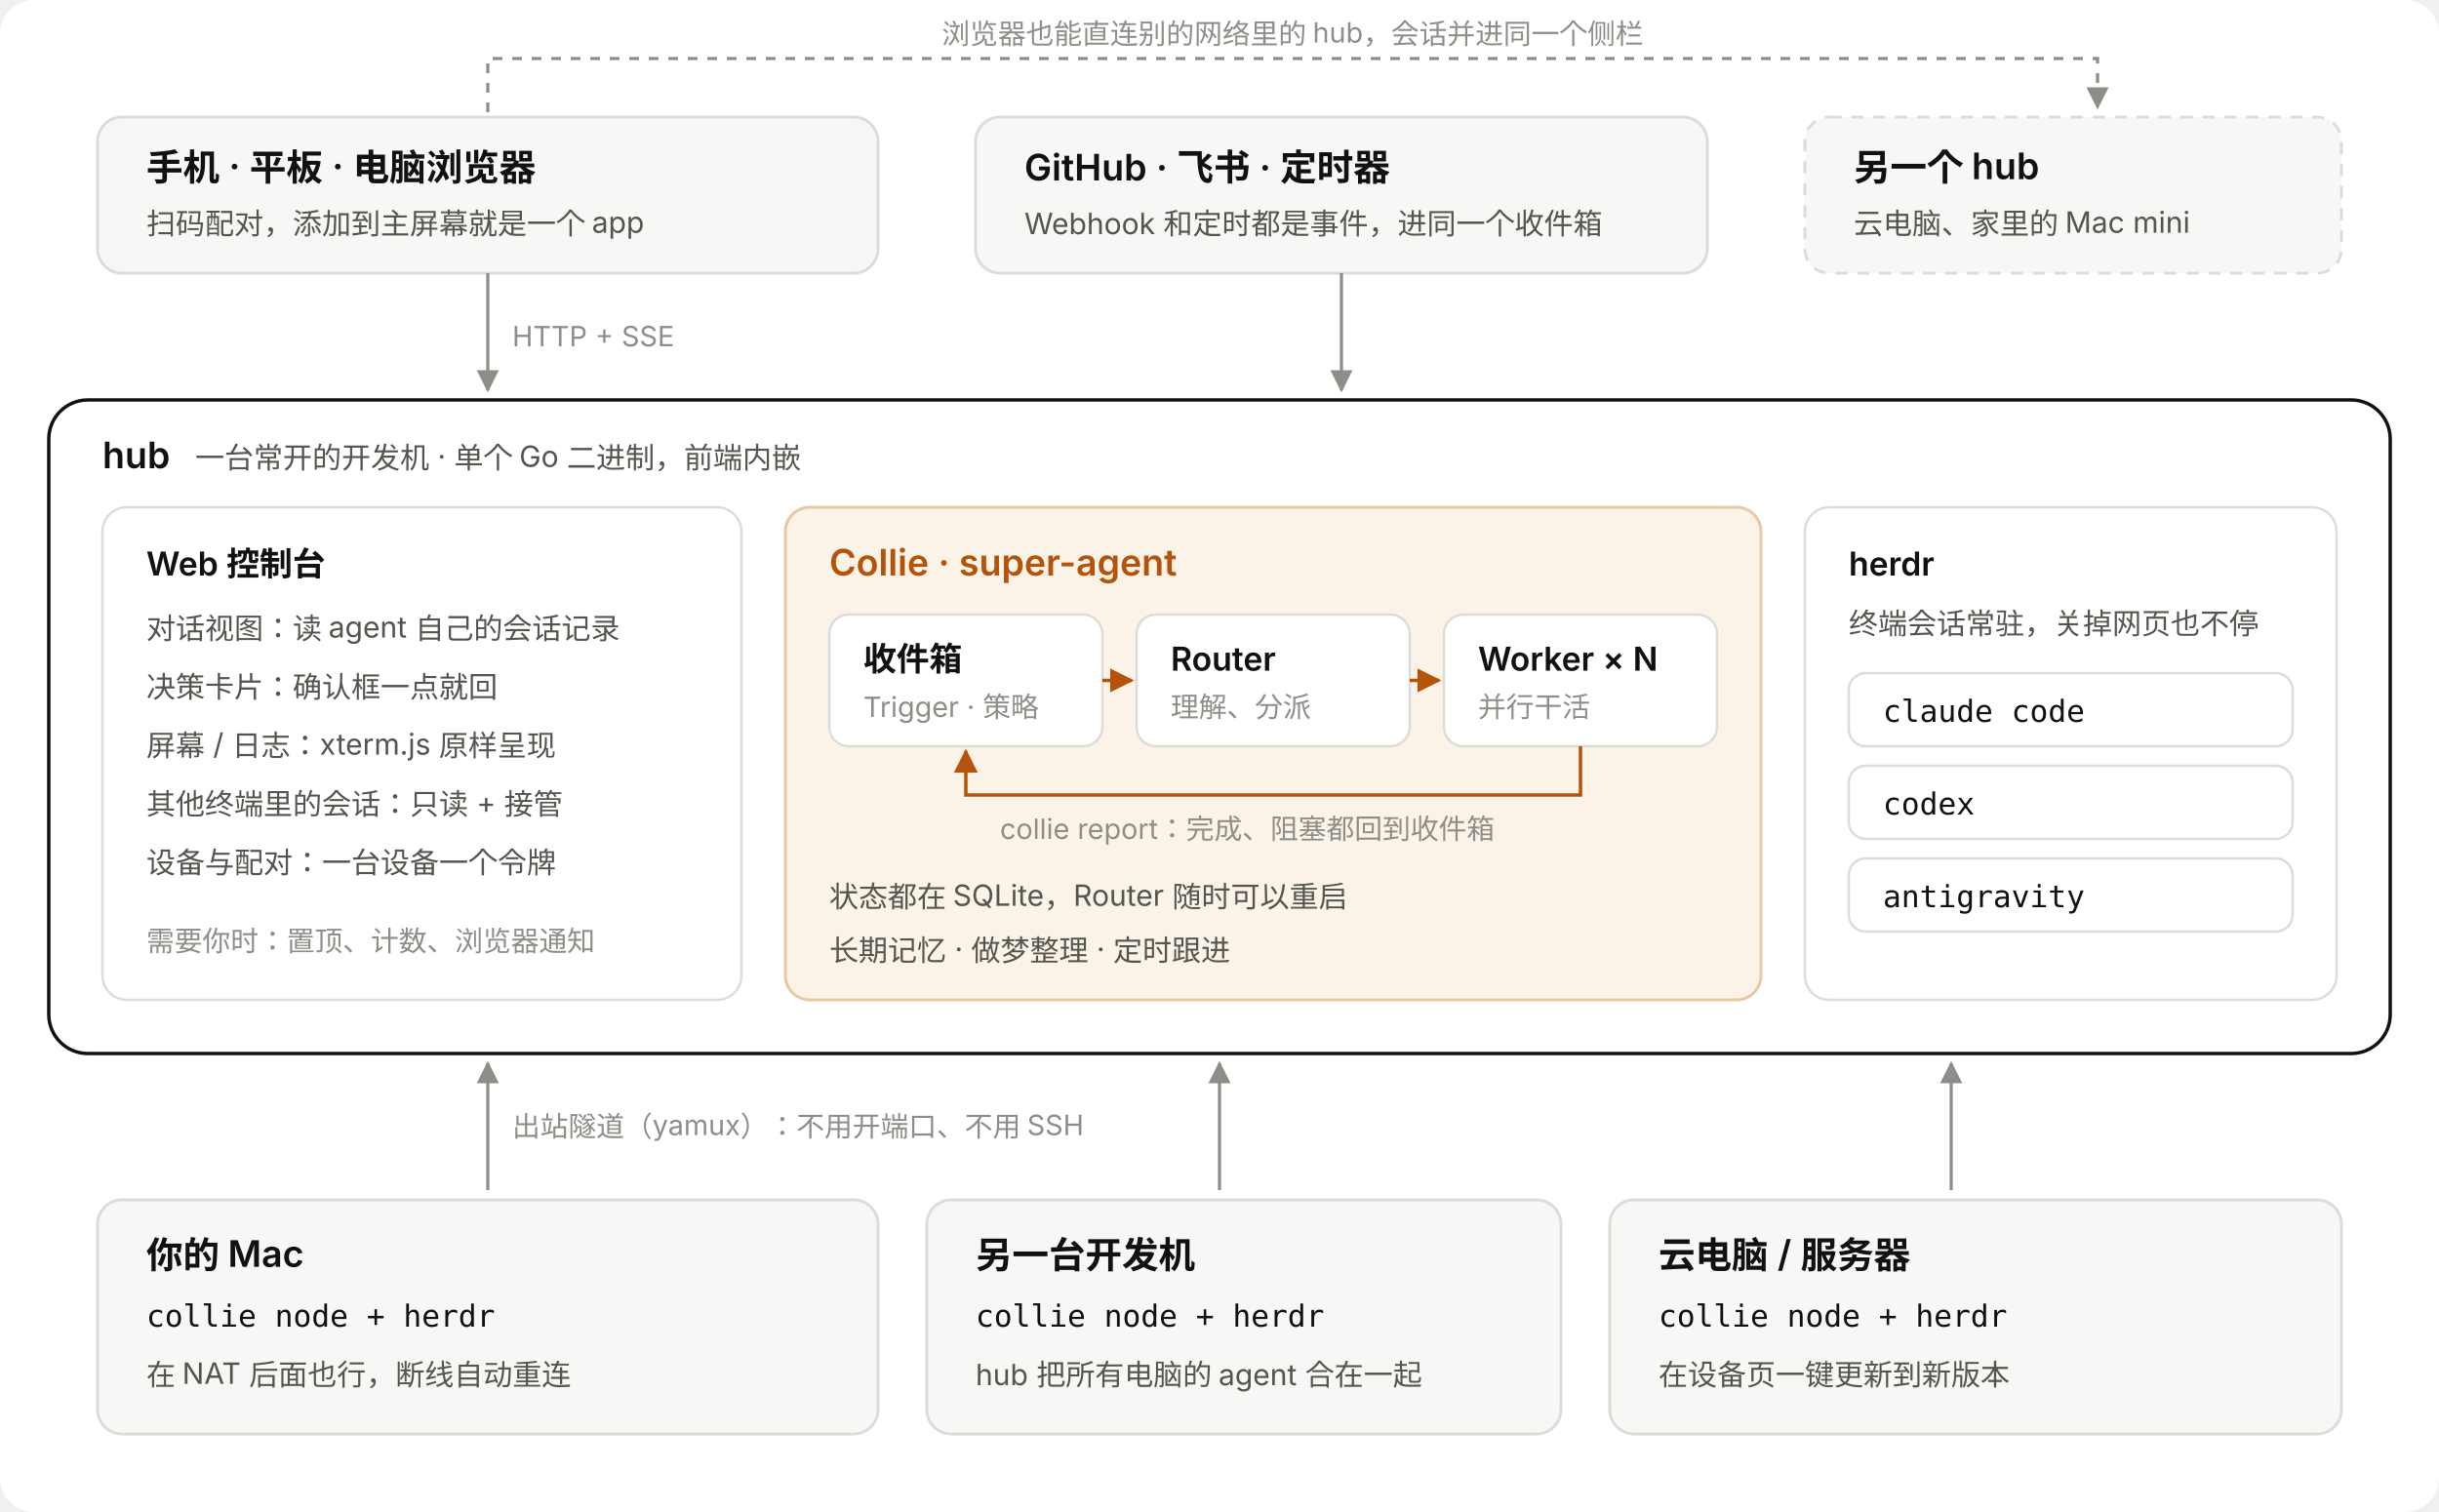
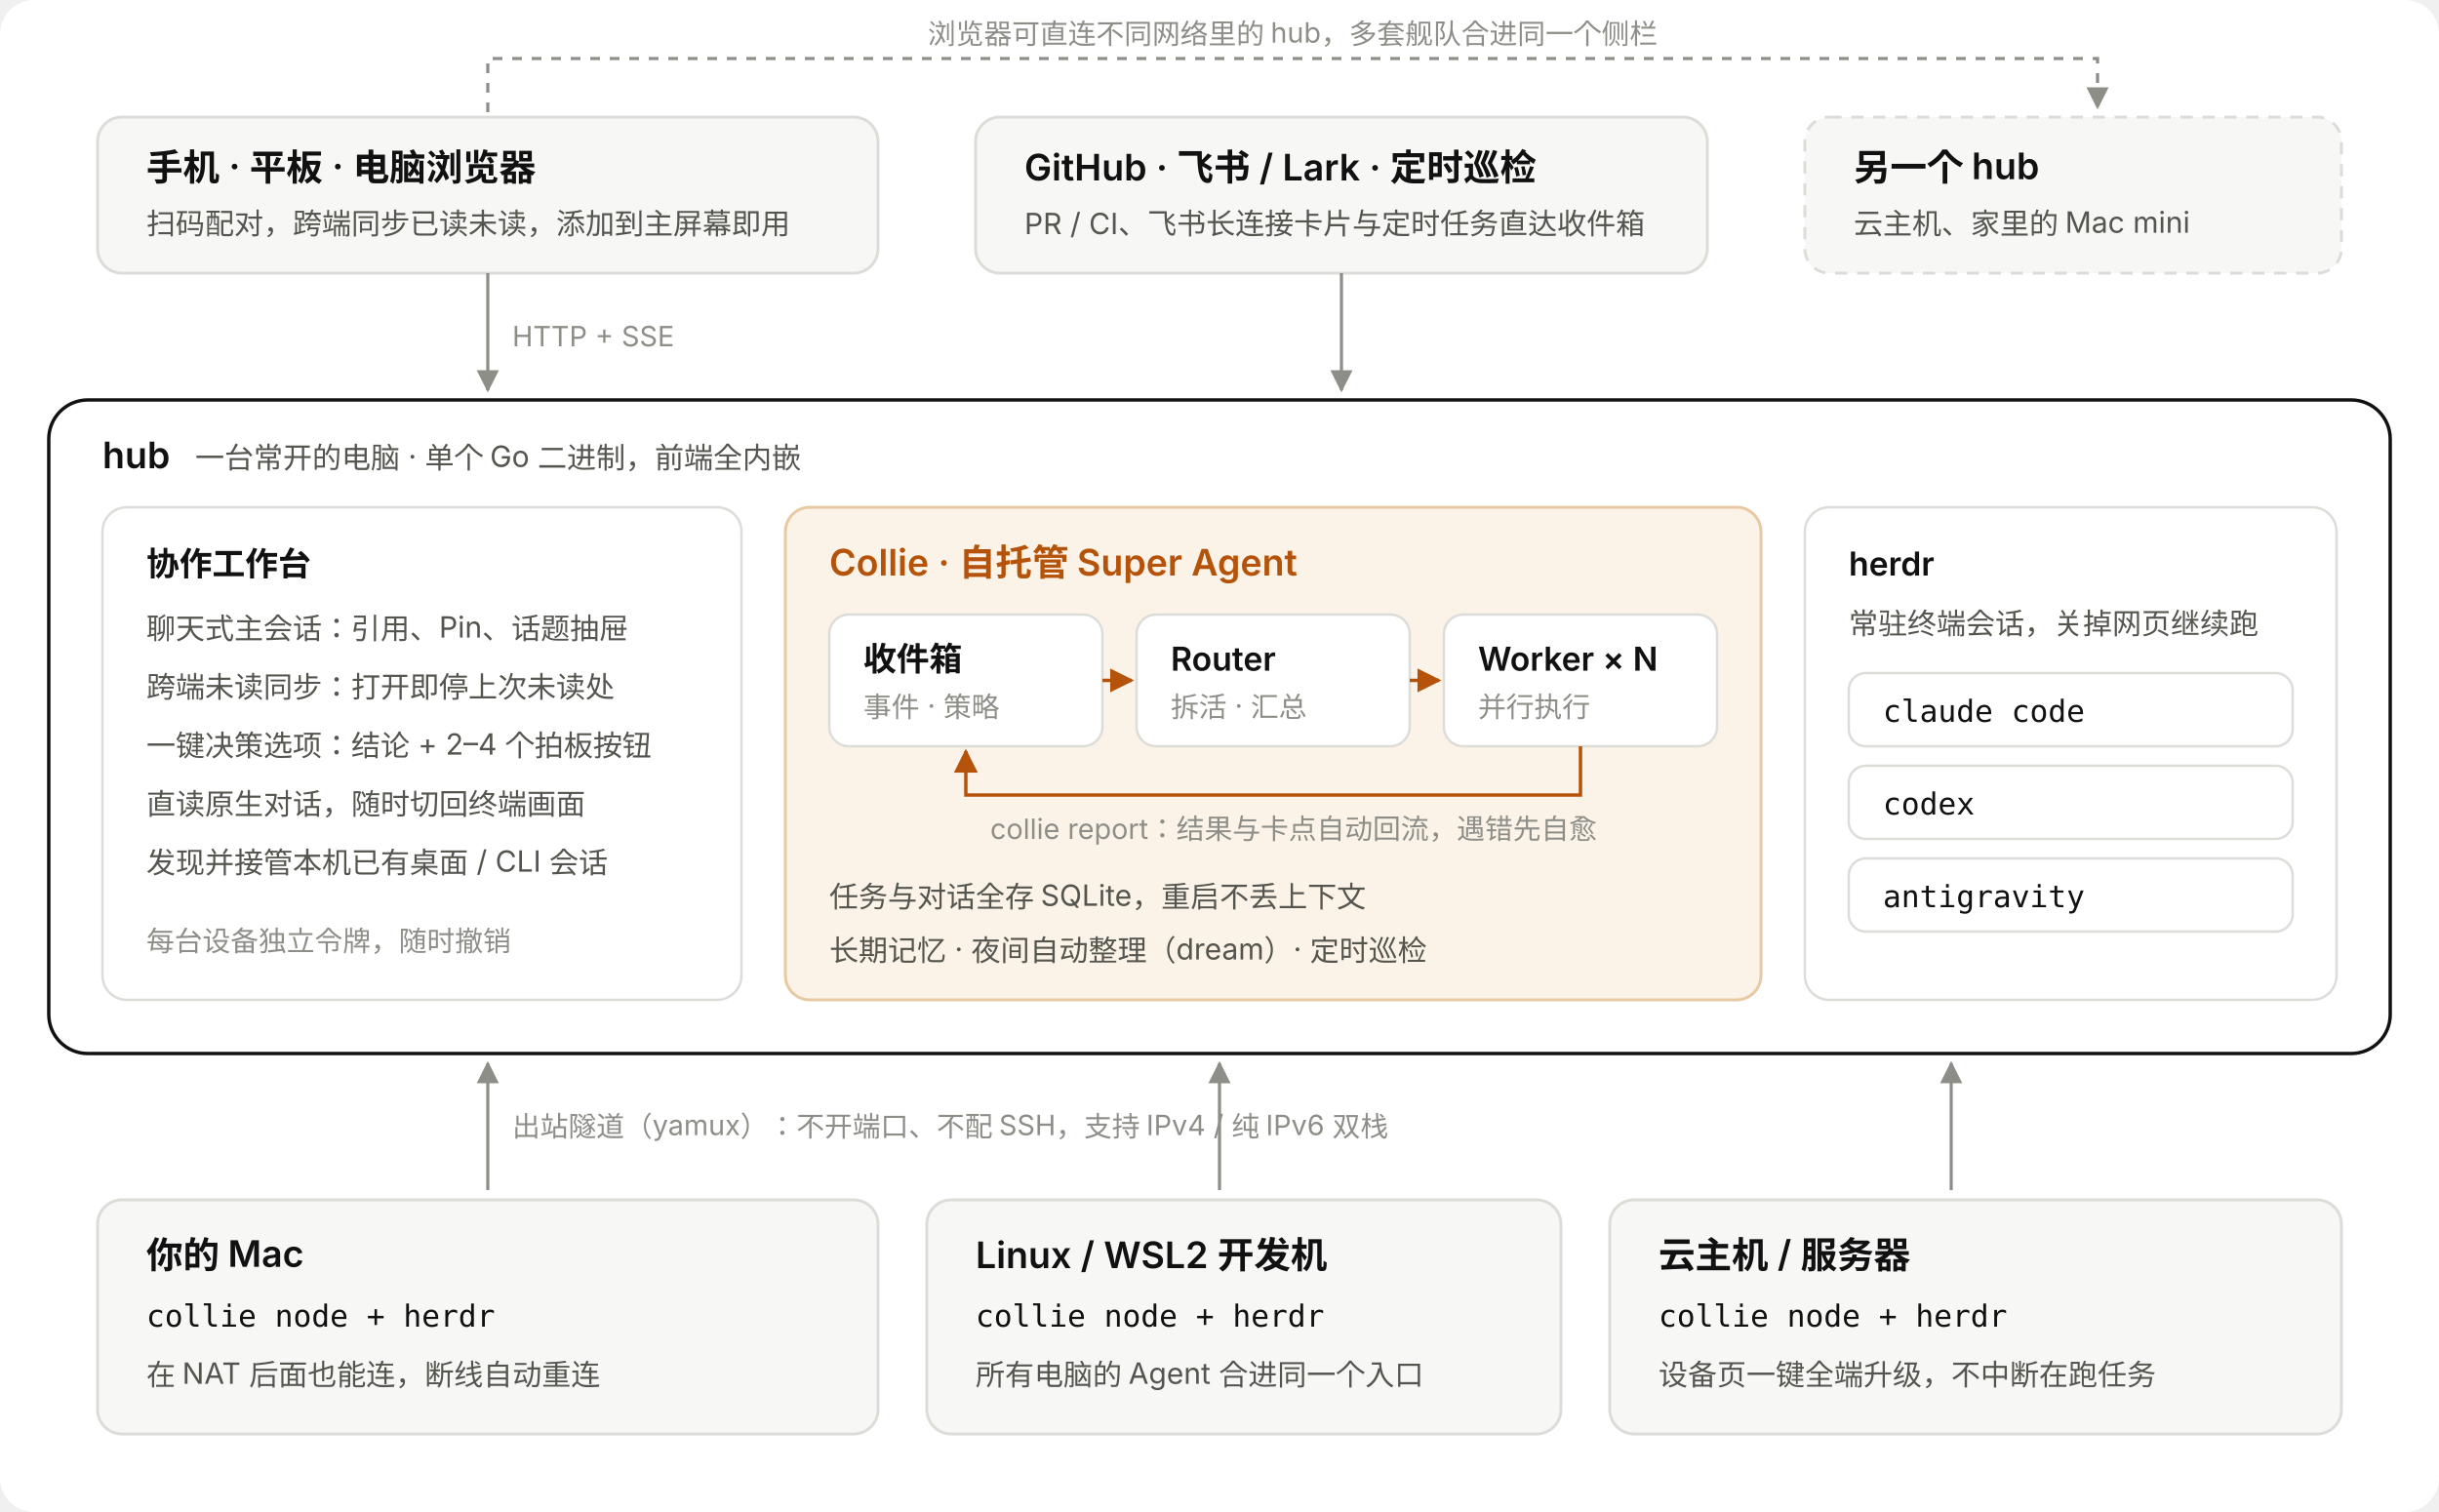
<svg xmlns="http://www.w3.org/2000/svg" viewBox="0 0 1000 620" font-family="-apple-system, BlinkMacSystemFont, 'PingFang SC', 'Hiragino Sans GB', 'Segoe UI', sans-serif">
  <style>
    .bg { fill: #ffffff; }
    .box { fill: #f7f7f6; stroke: #dcdcd8; stroke-width: 1.2; }
    .inner { fill: #ffffff; stroke: #dcdcd8; stroke-width: 1; }
    .hub { fill: none; stroke: #111111; stroke-width: 1.4; }
    .collie { fill: #fbf3e8; stroke: #e7c9a3; stroke-width: 1.2; }
    .t { fill: #111111; font-size: 15px; font-weight: 600; }
    .t2 { fill: #111111; font-size: 13.5px; font-weight: 600; }
    .s { fill: #55554f; font-size: 12px; }
    .m { fill: #8e8e88; font-size: 11.5px; }
    .k { fill: #111111; font-size: 12.5px; font-family: 'SF Mono', ui-monospace, Menlo, monospace; }
    .a { stroke: #8e8e88; stroke-width: 1.3; fill: none; marker-end: url(#arr); }
    .ad { stroke: #8e8e88; stroke-width: 1.3; fill: none; stroke-dasharray: 4 4; marker-end: url(#arr); }
    .ac { stroke: #b45309; stroke-width: 1.4; fill: none; marker-end: url(#arrc); }
    .head { fill: #8e8e88; } .headc { fill: #b45309; }
    .ct { fill: #b45309; font-size: 15px; font-weight: 600; }
  </style>
  <defs>
    <marker id="arr" viewBox="0 0 10 10" refX="9" refY="5" markerWidth="7" markerHeight="7" orient="auto-start-reverse">
      <path class="head" d="M0,0 L10,5 L0,10 z" />
    </marker>
    <marker id="arrc" viewBox="0 0 10 10" refX="9" refY="5" markerWidth="7" markerHeight="7" orient="auto-start-reverse">
      <path class="headc" d="M0,0 L10,5 L0,10 z" />
    </marker>
  </defs>
  <rect class="bg" width="1000" height="620" rx="14" />
  <path class="ad" d="M200,46 V24 H860 V44" />
-   <text class="m" x="530" y="18" text-anchor="middle">浏览器也能直连别的网络里的 hub，会话并进同一个侧栏</text>
+   <text class="m" x="530" y="18" text-anchor="middle">浏览器可直连不同网络里的 hub，多套舰队合进同一个侧栏</text>
  <rect class="box" x="40" y="48" width="320" height="64" rx="10" />
  <text class="t" x="60" y="74">手机 · 平板 · 电脑浏览器</text>
-   <text class="s" x="60" y="96">扫码配对，添加到主屏幕就是一个 app</text>
+   <text class="s" x="60" y="96">扫码配对，跨端同步已读未读，添加到主屏幕即用</text>
  <rect class="box" x="400" y="48" width="300" height="64" rx="10" />
-   <text class="t" x="420" y="74">GitHub · 飞书 · 定时器</text>
-   <text class="s" x="420" y="96">Webhook 和定时都是事件，进同一个收件箱</text>
+   <text class="t" x="420" y="74">GitHub · 飞书 / Lark · 定时巡检</text>
+   <text class="s" x="420" y="96">PR / CI、飞书长连接卡片与定时任务直达收件箱</text>
  <rect class="box" x="740" y="48" width="220" height="64" rx="10" stroke-dasharray="5 4" />
  <text class="t" x="760" y="74">另一个 hub</text>
-   <text class="s" x="760" y="96">云电脑、家里的 Mac mini</text>
+   <text class="s" x="760" y="96">云主机、家里的 Mac mini</text>
  <path class="a" d="M200,112 V160" />
  <text class="m" x="210" y="142">HTTP + SSE</text>
  <path class="a" d="M550,112 V160" />
  <rect class="hub" x="20" y="164" width="960" height="268" rx="16" />
  <text class="t" x="42" y="192">hub</text>
-   <text class="s" x="80" y="192">一台常开的开发机 · 单个 Go 二进制，前端内嵌</text>
+   <text class="s" x="80" y="192">一台常开的电脑 · 单个 Go 二进制，前端全内嵌</text>
  <rect class="inner" x="42" y="208" width="262" height="202" rx="10" />
-   <text class="t2" x="60" y="236">Web 控制台</text>
-   <text class="s" x="60" y="262">对话视图：读 agent 自己的会话记录</text>
-   <text class="s" x="60" y="286">决策卡片：确认框一点就回</text>
-   <text class="s" x="60" y="310">屏幕 / 日志：xterm.js 原样呈现</text>
-   <text class="s" x="60" y="334">其他终端里的会话：只读 + 接管</text>
-   <text class="s" x="60" y="358">设备与配对：一台设备一个令牌</text>
-   <text class="m" x="60" y="390">需要你时：置顶、计数、浏览器通知</text>
+   <text class="t2" x="60" y="236">协作工作台</text>
+   <text class="s" x="60" y="262">聊天式主会话：引用、Pin、话题抽屉</text>
+   <text class="s" x="60" y="286">跨端未读同步：打开即停上次未读处</text>
+   <text class="s" x="60" y="310">一键决策选项：结论 + 2–4 个拍板按钮</text>
+   <text class="s" x="60" y="334">直读原生对话，随时切回终端画面</text>
+   <text class="s" x="60" y="358">发现并接管本机已有桌面 / CLI 会话</text>
+   <text class="m" x="60" y="390">每台设备独立令牌，随时撤销</text>
  <rect class="collie" x="322" y="208" width="400" height="202" rx="10" />
-   <text class="ct" x="340" y="236">Collie · super-agent</text>
+   <text class="ct" x="340" y="236">Collie · 自托管 Super Agent</text>
  <rect class="inner" x="340" y="252" width="112" height="54" rx="8" />
  <text class="t2" x="354" y="275">收件箱</text>
-   <text class="m" x="354" y="294">Trigger · 策略</text>
+   <text class="m" x="354" y="294">事件 · 策略</text>
  <rect class="inner" x="466" y="252" width="112" height="54" rx="8" />
  <text class="t2" x="480" y="275">Router</text>
-   <text class="m" x="480" y="294">理解、分派</text>
+   <text class="m" x="480" y="294">拆活 · 汇总</text>
  <rect class="inner" x="592" y="252" width="112" height="54" rx="8" />
  <text class="t2" x="606" y="275">Worker × N</text>
-   <text class="m" x="606" y="294">并行干活</text>
+   <text class="m" x="606" y="294">并行执行</text>
  <path class="ac" d="M452,279 H464" />
  <path class="ac" d="M578,279 H590" />
  <path class="ac" d="M648,306 V326 H396 V308" />
-   <text class="m" x="410" y="344">collie report：完成、阻塞都回到收件箱</text>
-   <text class="s" x="340" y="372">状态都在 SQLite，Router 随时可以重启</text>
-   <text class="s" x="340" y="394">长期记忆 · 做梦整理 · 定时跟进</text>
+   <text class="m" x="406" y="344">collie report：结果与卡点自动回流，遇错先自愈</text>
+   <text class="s" x="340" y="372">任务与对话全存 SQLite，重启不丢上下文</text>
+   <text class="s" x="340" y="394">长期记忆 · 夜间自动整理（dream）· 定时巡检</text>
  <rect class="inner" x="740" y="208" width="218" height="202" rx="10" />
  <text class="t2" x="758" y="236">herdr</text>
-   <text class="s" x="758" y="260">终端会话常驻，关掉网页也不停</text>
+   <text class="s" x="758" y="260">常驻终端会话，关掉网页继续跑</text>
  <rect class="inner" x="758" y="276" width="182" height="30" rx="7" />
  <text class="k" x="772" y="296">claude code</text>
  <rect class="inner" x="758" y="314" width="182" height="30" rx="7" />
  <text class="k" x="772" y="334">codex</text>
  <rect class="inner" x="758" y="352" width="182" height="30" rx="7" />
  <text class="k" x="772" y="372">antigravity</text>
  <path class="a" d="M200,488 V436" />
  <path class="a" d="M500,488 V436" />
  <path class="a" d="M800,488 V436" />
-   <text class="m" x="210" y="466">出站隧道（yamux）：不用开端口、不用 SSH</text>
+   <text class="m" x="210" y="466">出站隧道（yamux）：不开端口、不配 SSH，支持 IPv4 / 纯 IPv6 双栈</text>
  <rect class="box" x="40" y="492" width="320" height="96" rx="10" />
  <text class="t" x="60" y="520">你的 Mac</text>
  <text class="k" x="60" y="544">collie node + herdr</text>
-   <text class="s" x="60" y="568">在 NAT 后面也行，断线自动重连</text>
+   <text class="s" x="60" y="568">在 NAT 后面也能连，断线自动重连</text>
  <rect class="box" x="380" y="492" width="260" height="96" rx="10" />
-   <text class="t" x="400" y="520">另一台开发机</text>
+   <text class="t" x="400" y="520">Linux / WSL2 开发机</text>
  <text class="k" x="400" y="544">collie node + herdr</text>
-   <text class="s" x="400" y="568">hub 把所有电脑的 agent 合在一起</text>
+   <text class="s" x="400" y="568">所有电脑的 Agent 合进同一个入口</text>
  <rect class="box" x="660" y="492" width="300" height="96" rx="10" />
-   <text class="t" x="680" y="520">云电脑 / 服务器</text>
+   <text class="t" x="680" y="520">云主机 / 服务器</text>
  <text class="k" x="680" y="544">collie node + herdr</text>
-   <text class="s" x="680" y="568">在设备页一键更新到新版本</text>
+   <text class="s" x="680" y="568">设备页一键全端升级，不中断在跑任务</text>
</svg>
